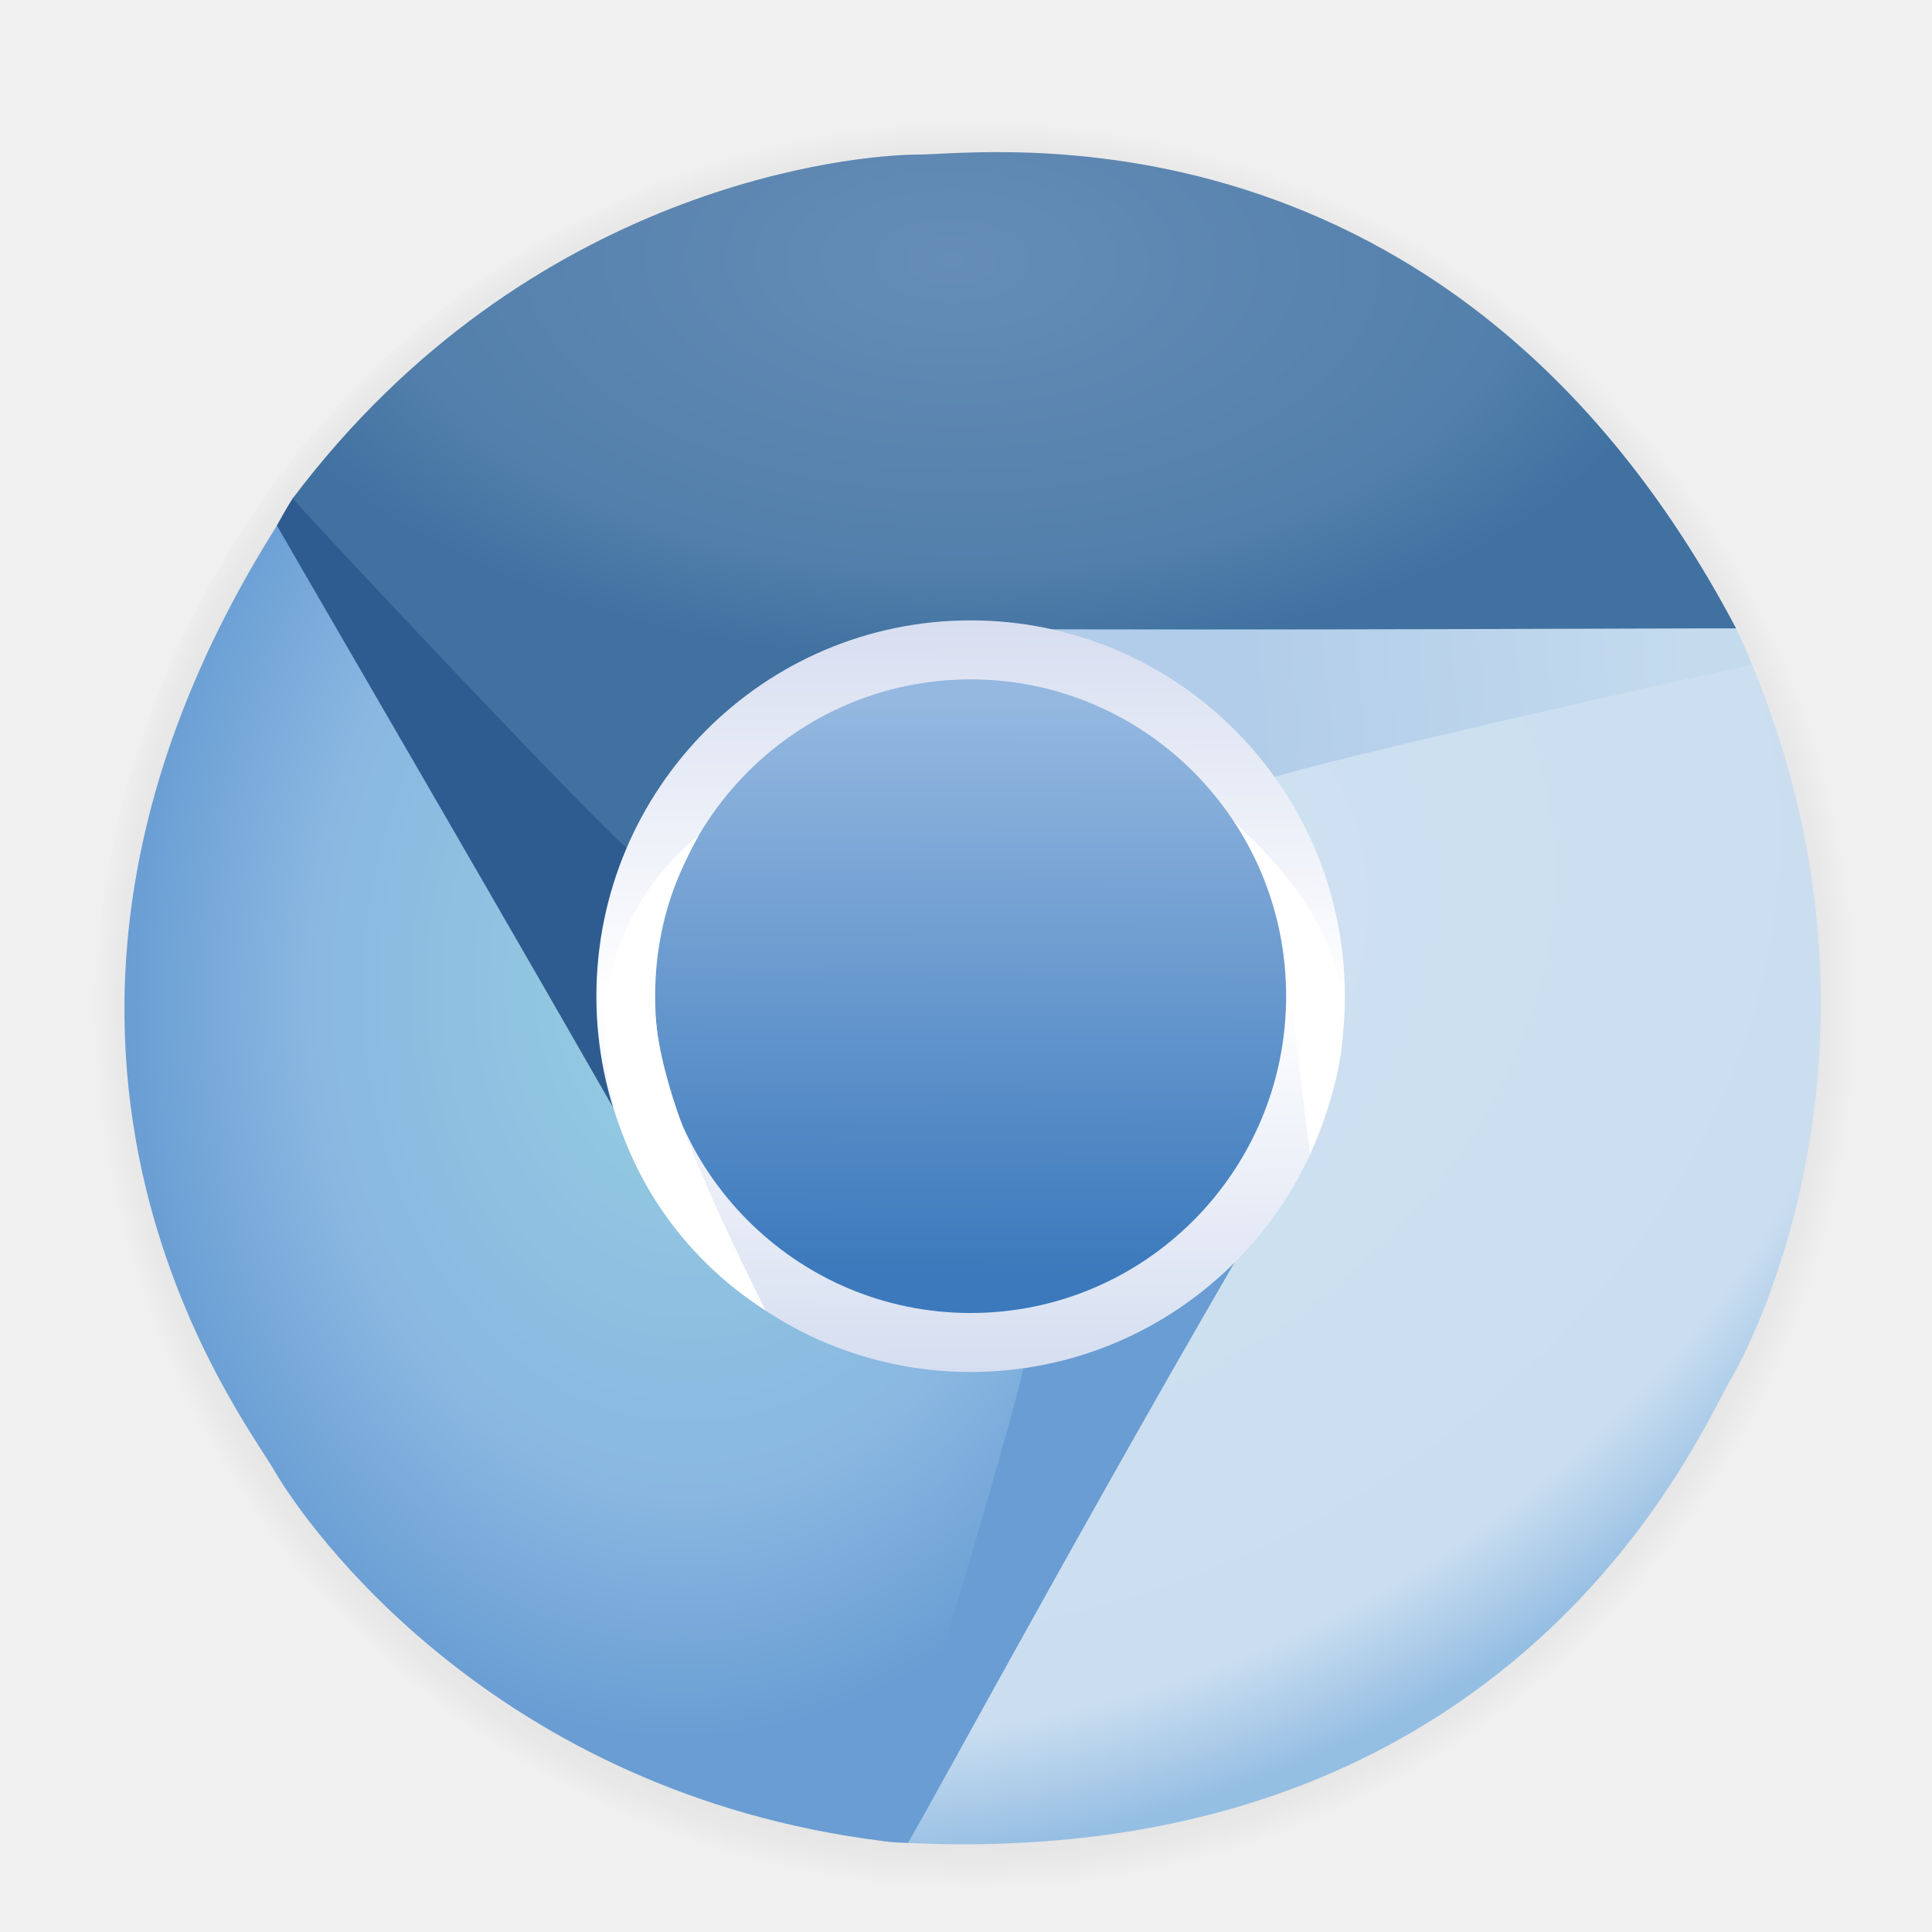
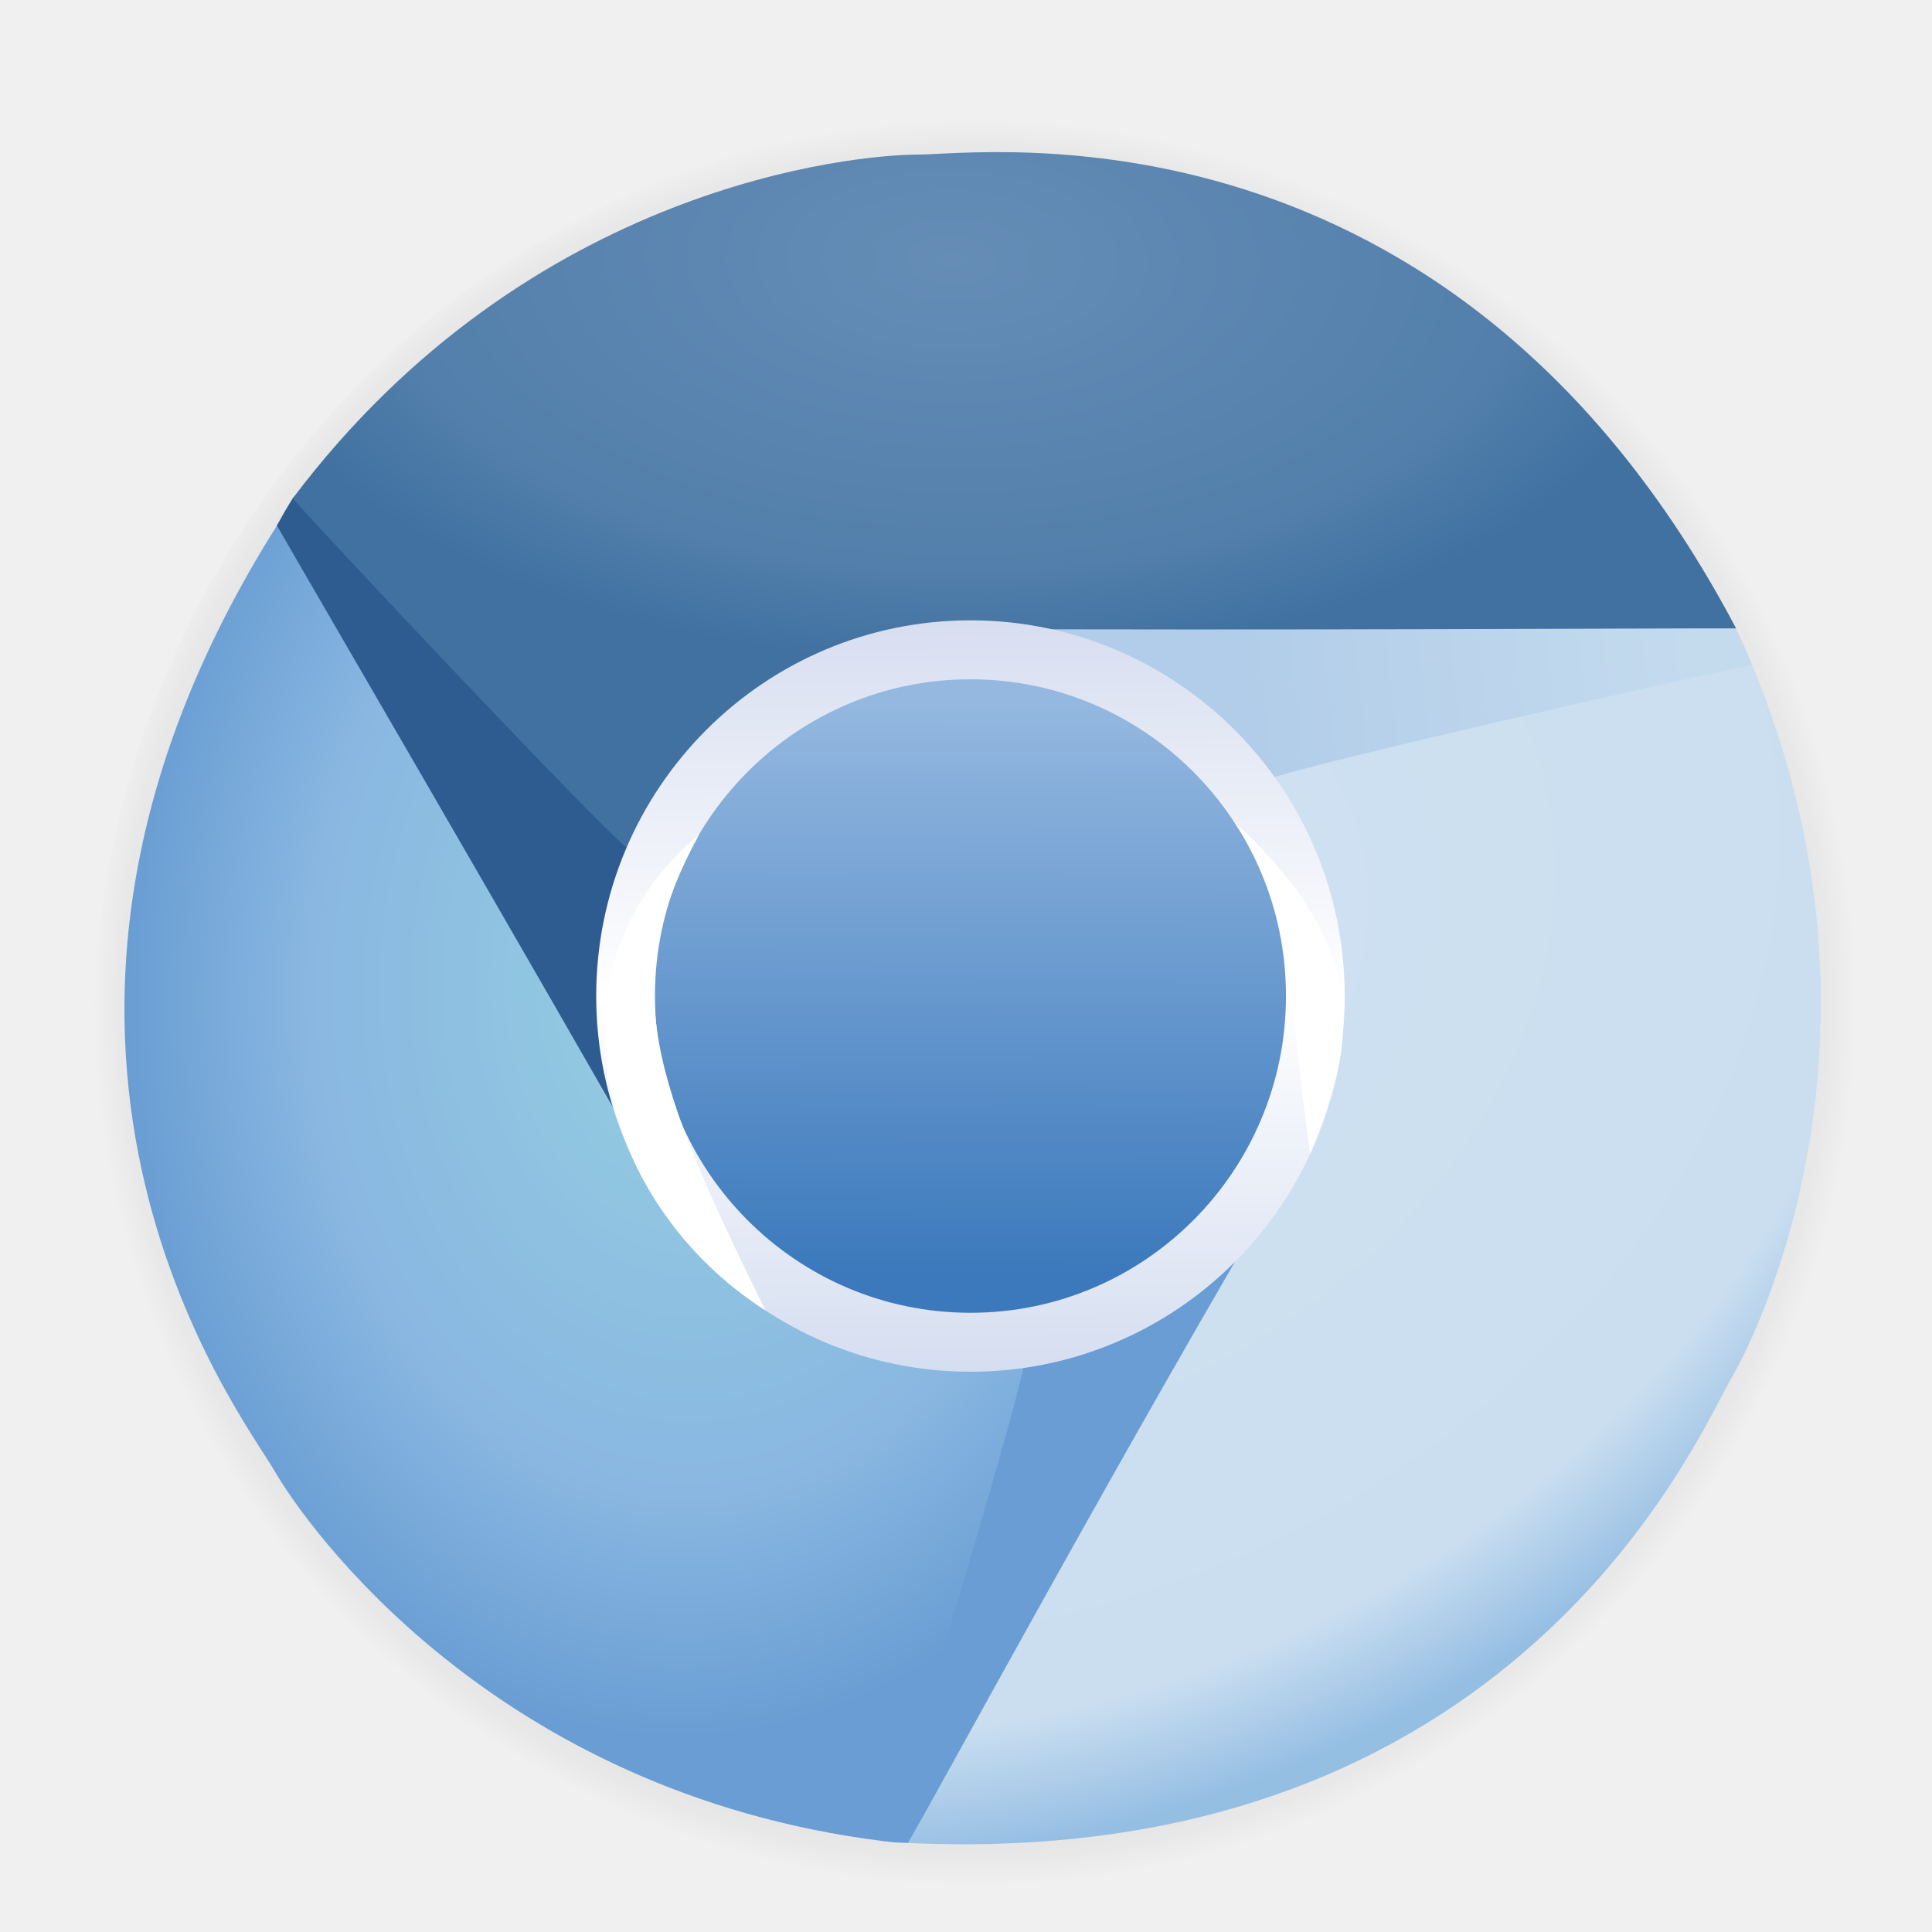
- <svg xmlns="http://www.w3.org/2000/svg" xmlns:xlink="http://www.w3.org/1999/xlink" version="1.1" width="256" height="256" id="svg3039">
-   <defs id="defs3043">
-     <linearGradient id="linearGradient3803">
-       <stop style="stop-color:#d7def0;stop-opacity:1;" offset="0" id="stop3805" />
-       <stop id="stop3811" offset="0.5" style="stop-color:#ffffff;stop-opacity:1" />
-       <stop style="stop-color:#d5def0;stop-opacity:1" offset="1" id="stop3807" />
+ <svg xmlns="http://www.w3.org/2000/svg" xmlns:xlink="http://www.w3.org/1999/xlink" width="256" height="256">
+   <defs>
+     <linearGradient id="g">
+       <stop offset="0" stop-color="#d7def0" />
+       <stop offset=".5" stop-color="#fff" />
+       <stop offset="1" stop-color="#d5def0" />
    </linearGradient>
-     <linearGradient id="linearGradient3776">
-       <stop id="stop3778" offset="0" style="stop-color:#b2cde9;stop-opacity:1" />
-       <stop id="stop3780" offset="1" style="stop-color:#c4dbee;stop-opacity:1" />
+     <linearGradient id="f">
+       <stop offset="0" stop-color="#b2cde9" />
+       <stop offset="1" stop-color="#c4dbee" />
    </linearGradient>
-     <linearGradient id="linearGradient3750">
-       <stop id="stop3752" offset="0" style="stop-color:#d0e2f1;stop-opacity:1" />
-       <stop style="stop-color:#cadef0;stop-opacity:1" offset="0.856" id="stop3756" />
-       <stop id="stop3754" offset="1" style="stop-color:#95bee3;stop-opacity:1" />
+     <linearGradient id="e">
+       <stop offset="0" stop-color="#d0e2f1" />
+       <stop offset=".856" stop-color="#cadef0" />
+       <stop offset="1" stop-color="#95bee3" />
    </linearGradient>
-     <linearGradient id="linearGradient3708">
-       <stop style="stop-color:#658db6;stop-opacity:1" offset="0" id="stop3710" />
-       <stop id="stop3716" offset="0.768" style="stop-color:#527fab;stop-opacity:1;" />
-       <stop style="stop-color:#4071a0;stop-opacity:1" offset="1" id="stop3712" />
+     <linearGradient id="d">
+       <stop offset="0" stop-color="#658db6" />
+       <stop offset=".768" stop-color="#527fab" />
+       <stop offset="1" stop-color="#4071a0" />
    </linearGradient>
-     <linearGradient id="linearGradient3698">
-       <stop style="stop-color:#96d0e1;stop-opacity:1" offset="0" id="stop3700" />
-       <stop id="stop3706" offset="0.678" style="stop-color:#89b7e1;stop-opacity:1" />
-       <stop style="stop-color:#699dd3;stop-opacity:1" offset="1" id="stop3702" />
+     <linearGradient id="c">
+       <stop offset="0" stop-color="#96d0e1" />
+       <stop offset=".678" stop-color="#89b7e1" />
+       <stop offset="1" stop-color="#699dd3" />
    </linearGradient>
-     <linearGradient id="linearGradient3647">
-       <stop style="stop-color:#3b79bc;stop-opacity:1;" offset="0" id="stop3649" />
-       <stop style="stop-color:#94b8e0;stop-opacity:1" offset="1" id="stop3651" />
+     <linearGradient id="b">
+       <stop offset="0" stop-color="#3b79bc" />
+       <stop offset="1" stop-color="#94b8e0" />
    </linearGradient>
-     <linearGradient id="linearGradient3588">
-       <stop style="stop-color:#ffffff;stop-opacity:1" offset="0" id="stop3590" />
-       <stop style="stop-color:#000000;stop-opacity:0;" offset="1" id="stop3592" />
+     <linearGradient id="a">
+       <stop offset="0" stop-color="#fff" />
+       <stop offset="1" stop-opacity="0" />
    </linearGradient>
-     <radialGradient xlink:href="#linearGradient3588" id="radialGradient3594" cx="-118.78" cy="121.492" fx="-118.78" fy="121.492" r="25.492" gradientUnits="userSpaceOnUse" gradientTransform="matrix(0.02177942,-0.9574359,0.9787233,0.02221687,-235.0993,5.068445)" />
-     <linearGradient xlink:href="#linearGradient3647" id="linearGradient3653" x1="-397.813" y1="149.188" x2="-397.559" y2="51.356" gradientUnits="userSpaceOnUse" />
-     <radialGradient xlink:href="#linearGradient3698" id="radialGradient3704" cx="-383.275" cy="217.91" fx="-383.275" fy="217.91" r="59.402" gradientTransform="matrix(-1.286157,-0.08596317,0.1145368,-1.713676,-425.0198,469.501)" gradientUnits="userSpaceOnUse" />
-     <radialGradient xlink:href="#linearGradient3708" id="radialGradient3714" cx="-123.5" cy="-11.571" fx="-123.5" fy="-11.571" r="95.627" gradientTransform="matrix(-0.00756512,0.557514,-1.031459,-0.01398286,113.2397,103.212)" gradientUnits="userSpaceOnUse" />
-     <radialGradient xlink:href="#linearGradient3750" id="radialGradient3748" cx="-94.873" cy="165.273" fx="-94.873" fy="165.273" r="60.481" gradientTransform="matrix(0.8129388,1.6998,-2.151909,1.029162,564.3949,118.4792)" gradientUnits="userSpaceOnUse" />
-     <linearGradient xlink:href="#linearGradient3776" id="linearGradient3774" x1="162.071" y1="85.24" x2="220.761" y2="78.876" gradientUnits="userSpaceOnUse" gradientTransform="translate(3.391713,7.418629)" />
-     <linearGradient xlink:href="#linearGradient3803" id="linearGradient3809" x1="-382.041" y1="37.281" x2="-381.394" y2="165.567" gradientUnits="userSpaceOnUse" />
+     <radialGradient xlink:href="#a" id="h" cx="-118.78" cy="121.492" fx="-118.78" fy="121.492" r="25.492" gradientUnits="userSpaceOnUse" gradientTransform="matrix(.022 -.957 .979 .022 -235.099 5.068)" />
+     <linearGradient xlink:href="#b" id="m" x1="-397.813" y1="149.188" x2="-397.559" y2="51.356" gradientUnits="userSpaceOnUse" />
+     <radialGradient xlink:href="#c" id="l" cx="-383.275" cy="217.91" fx="-383.275" fy="217.91" r="59.402" gradientTransform="matrix(-1.286 -.086 .115 -1.714 -425.02 469.501)" gradientUnits="userSpaceOnUse" />
+     <radialGradient xlink:href="#d" id="j" cx="-123.5" cy="-11.571" fx="-123.5" fy="-11.571" r="95.627" gradientTransform="matrix(-.008 .558 -1.031 -.014 113.24 103.212)" gradientUnits="userSpaceOnUse" />
+     <radialGradient xlink:href="#e" id="k" cx="-94.873" cy="165.273" fx="-94.873" fy="165.273" r="60.481" gradientTransform="matrix(.813 1.7 -2.152 1.029 564.395 118.479)" gradientUnits="userSpaceOnUse" />
+     <linearGradient xlink:href="#f" id="i" x1="162.071" y1="85.24" x2="220.761" y2="78.876" gradientUnits="userSpaceOnUse" gradientTransform="translate(3.392 7.419)" />
+     <linearGradient xlink:href="#g" id="n" x1="-382.041" y1="37.281" x2="-381.394" y2="165.567" gradientUnits="userSpaceOnUse" />
  </defs>
-   <path style="fill:url(#radialGradient3594);fill-opacity:1;fill-rule:nonzero;stroke:none" id="path2814" d="m -92.746,122.576 a 25.492,25.492 0 1 1 -50.983,0 25.492,25.492 0 1 1 50.983,0 z" transform="matrix(4.680851,0,0,4.797872,685.1048,-449.6995)" />
-   <path style="fill:url(#linearGradient3774);fill-opacity:1;fill-rule:nonzero;stroke:none" d="m 232.173,88.12 c 0,15.674 -19.791,34.932 -45.844,34.932 -26.053,0 -59.922,-16.081 -59.922,-31.755 0,-15.674 21.12,-28.38 47.172,-28.38 19.903,0 46.361,18.293 56.46,20.352 0.792,1.711 1.369,2.925 2.134,4.852 z" id="path3655" />
-   <path style="fill:#2e5c91;fill-opacity:1;fill-rule:nonzero;stroke:none" d="m 38.822,65.972 c 12.381,-9.611 35.315,-1.245 51.29,19.335 15.975,20.58 17.695,51.065 5.313,60.676 -12.381,9.611 -34.176,-5.292 -50.151,-25.872 -12.204,-15.722 -4.051,-41.191 -8.616,-50.431 0.616,-1.122 1.382,-2.457 2.164,-3.709 z" id="path3655-4-8" />
-   <path style="fill:url(#radialGradient3714);fill-opacity:1;fill-rule:nonzero;stroke:none" d="m 230.043,83.262 c -7.008,-0.033 -61.07,0.29 -107.666,0.065 -17.371,5.108 -31.705,13.259 -39.182,29.155 -5.336,-4.542 -40.746,-42.216 -44.407,-46.441 31.39,-41.649 74.528,-45.559 82.915,-45.559 8.387,0 70.644,-8.632 108.339,62.78 z" id="path3596" />
-   <path style="fill:#699dd3;fill-opacity:1;fill-rule:nonzero;stroke:none" d="m 117.125,243.968 c -12.498,-9.459 -14.575,-36.939 1.146,-57.714 15.722,-20.774 41.036,-34.948 53.534,-25.489 12.498,9.459 7.448,38.967 -8.274,59.741 -12.01,15.87 -35.491,16.885 -43.227,23.695 -1.239,-0.045 -1.955,-0.06 -3.18,-0.234 z" id="path3655-4" />
-   <path style="fill:url(#radialGradient3748);fill-opacity:1;fill-rule:nonzero;stroke:none" d="m 120.303,244.201 c 3.584,-6.023 28.859,-52.899 52.691,-92.939 4.411,-17.561 5.347,-33.642 -4.558,-48.15 6.622,-2.294 58.239,-13.976 63.737,-14.988 19.966,48.18 1.45,87.338 -2.805,94.566 -4.255,7.228 -28.402,65.257 -109.065,61.511 z" id="path3596-1" />
-   <path style="fill:url(#radialGradient3704);fill-opacity:1;fill-rule:nonzero;stroke:none" d="m 36.697,69.643 c 3.469,6.09 30.723,52.78 53.779,93.273 13.094,12.505 27.685,19.485 45.192,18.033 -1.274,6.891 -16.629,57.75 -18.464,63.031 -51.756,-6.422 -76.67,-41.855 -80.855,-49.123 -4.185,-7.269 -42.73,-56.915 0.348,-125.214 z" id="path3596-1-7" />
-   <path transform="matrix(0.7729474,0,0,0.776191,435.9065,53.27571)" style="fill:url(#linearGradient3653);fill-opacity:1;stroke:url(#linearGradient3809);stroke-width:10.07;stroke-miterlimit:4;stroke-opacity:1" d="m -338.441,101.424 c 0,32.65 -26.468,59.119 -59.119,59.119 -32.65,0 -59.119,-26.468 -59.119,-59.119 0,-32.65 26.468,-59.119 59.119,-59.119 32.65,0 59.119,26.468 59.119,59.119 z" id="path3645" />
-   <path style="fill:#ffffff;fill-opacity:1;fill-rule:nonzero;stroke:none" d="m 163.546,108.896 c 18.53,17.098 16.033,29.558 10.062,44 -3.109,-22.25 -2.345,-32.427 -10.062,-44 z" id="rect3782" />
-   <path style="fill:#ffffff;fill-opacity:1;fill-rule:nonzero;stroke:none" d="m 101.421,173.639 c -22.646,-14.473 -29.81,-45.72 -8.813,-62.99 -10.848,19.775 -6.225,32.399 8.813,62.99 z" id="rect3782-4" />
+   <path d="m-92.746 122.576a25.492 25.492 0 1 1-50.983 0 25.492 25.492 0 1 1 50.983 0z" transform="matrix(4.681 0 0 4.798 685.105 -449.699)" fill="url(#h)" />
+   <path d="m232.173 88.12c0 15.674-19.791 34.932-45.844 34.932s-59.922-16.081-59.922-31.755 21.12-28.38 47.172-28.38c19.903 0 46.361 18.293 56.46 20.352.792 1.711 1.369 2.925 2.134 4.852z" fill="url(#i)" />
+   <path d="m38.822 65.972c12.381-9.611 35.315-1.245 51.29 19.335 15.975 20.58 17.695 51.065 5.313 60.676-12.381 9.611-34.176-5.292-50.151-25.872-12.204-15.722-4.051-41.191-8.616-50.431.616-1.122 1.382-2.457 2.164-3.709z" fill="#2e5c91" />
+   <path d="m230.043 83.262c-7.008-.033-61.07.29-107.666.065-17.371 5.108-31.705 13.259-39.182 29.155-5.336-4.542-40.746-42.216-44.407-46.441 31.39-41.649 74.528-45.559 82.915-45.559s70.644-8.632 108.339 62.78z" fill="url(#j)" />
+   <path d="m117.125 243.968c-12.498-9.459-14.575-36.939 1.146-57.714 15.722-20.774 41.036-34.948 53.534-25.489 12.498 9.459 7.448 38.967-8.274 59.741-12.01 15.87-35.491 16.885-43.227 23.695-1.239-.045-1.955-.06-3.18-.234z" fill="#699dd3" />
+   <path d="m120.303 244.201c3.584-6.023 28.859-52.899 52.691-92.939 4.411-17.561 5.347-33.642-4.558-48.15 6.622-2.294 58.239-13.976 63.737-14.988 19.966 48.18 1.45 87.338-2.805 94.566-4.255 7.228-28.402 65.257-109.065 61.511z" fill="url(#k)" />
+   <path d="m36.697 69.643c3.469 6.09 30.723 52.78 53.779 93.273 13.094 12.505 27.685 19.485 45.192 18.033-1.274 6.891-16.629 57.75-18.464 63.031-51.756-6.422-76.67-41.855-80.855-49.123-4.185-7.269-42.73-56.915.348-125.214z" fill="url(#l)" />
+   <path transform="matrix(.773 0 0 .776 435.906 53.276)" d="m-338.441 101.424c0 32.65-26.468 59.119-59.119 59.119-32.65 0-59.119-26.468-59.119-59.119 0-32.65 26.468-59.119 59.119-59.119 32.65 0 59.119 26.468 59.119 59.119z" fill="url(#m)" stroke="url(#n)" stroke-width="10.07" />
+   <path d="m163.546 108.896c18.53 17.098 16.033 29.558 10.063 44-3.109-22.25-2.345-32.427-10.063-44z" fill="#fff" />
+   <path d="m101.421 173.639c-22.646-14.473-29.81-45.72-8.813-62.99-10.848 19.775-6.225 32.399 8.813 62.99z" fill="#fff" />
</svg>
